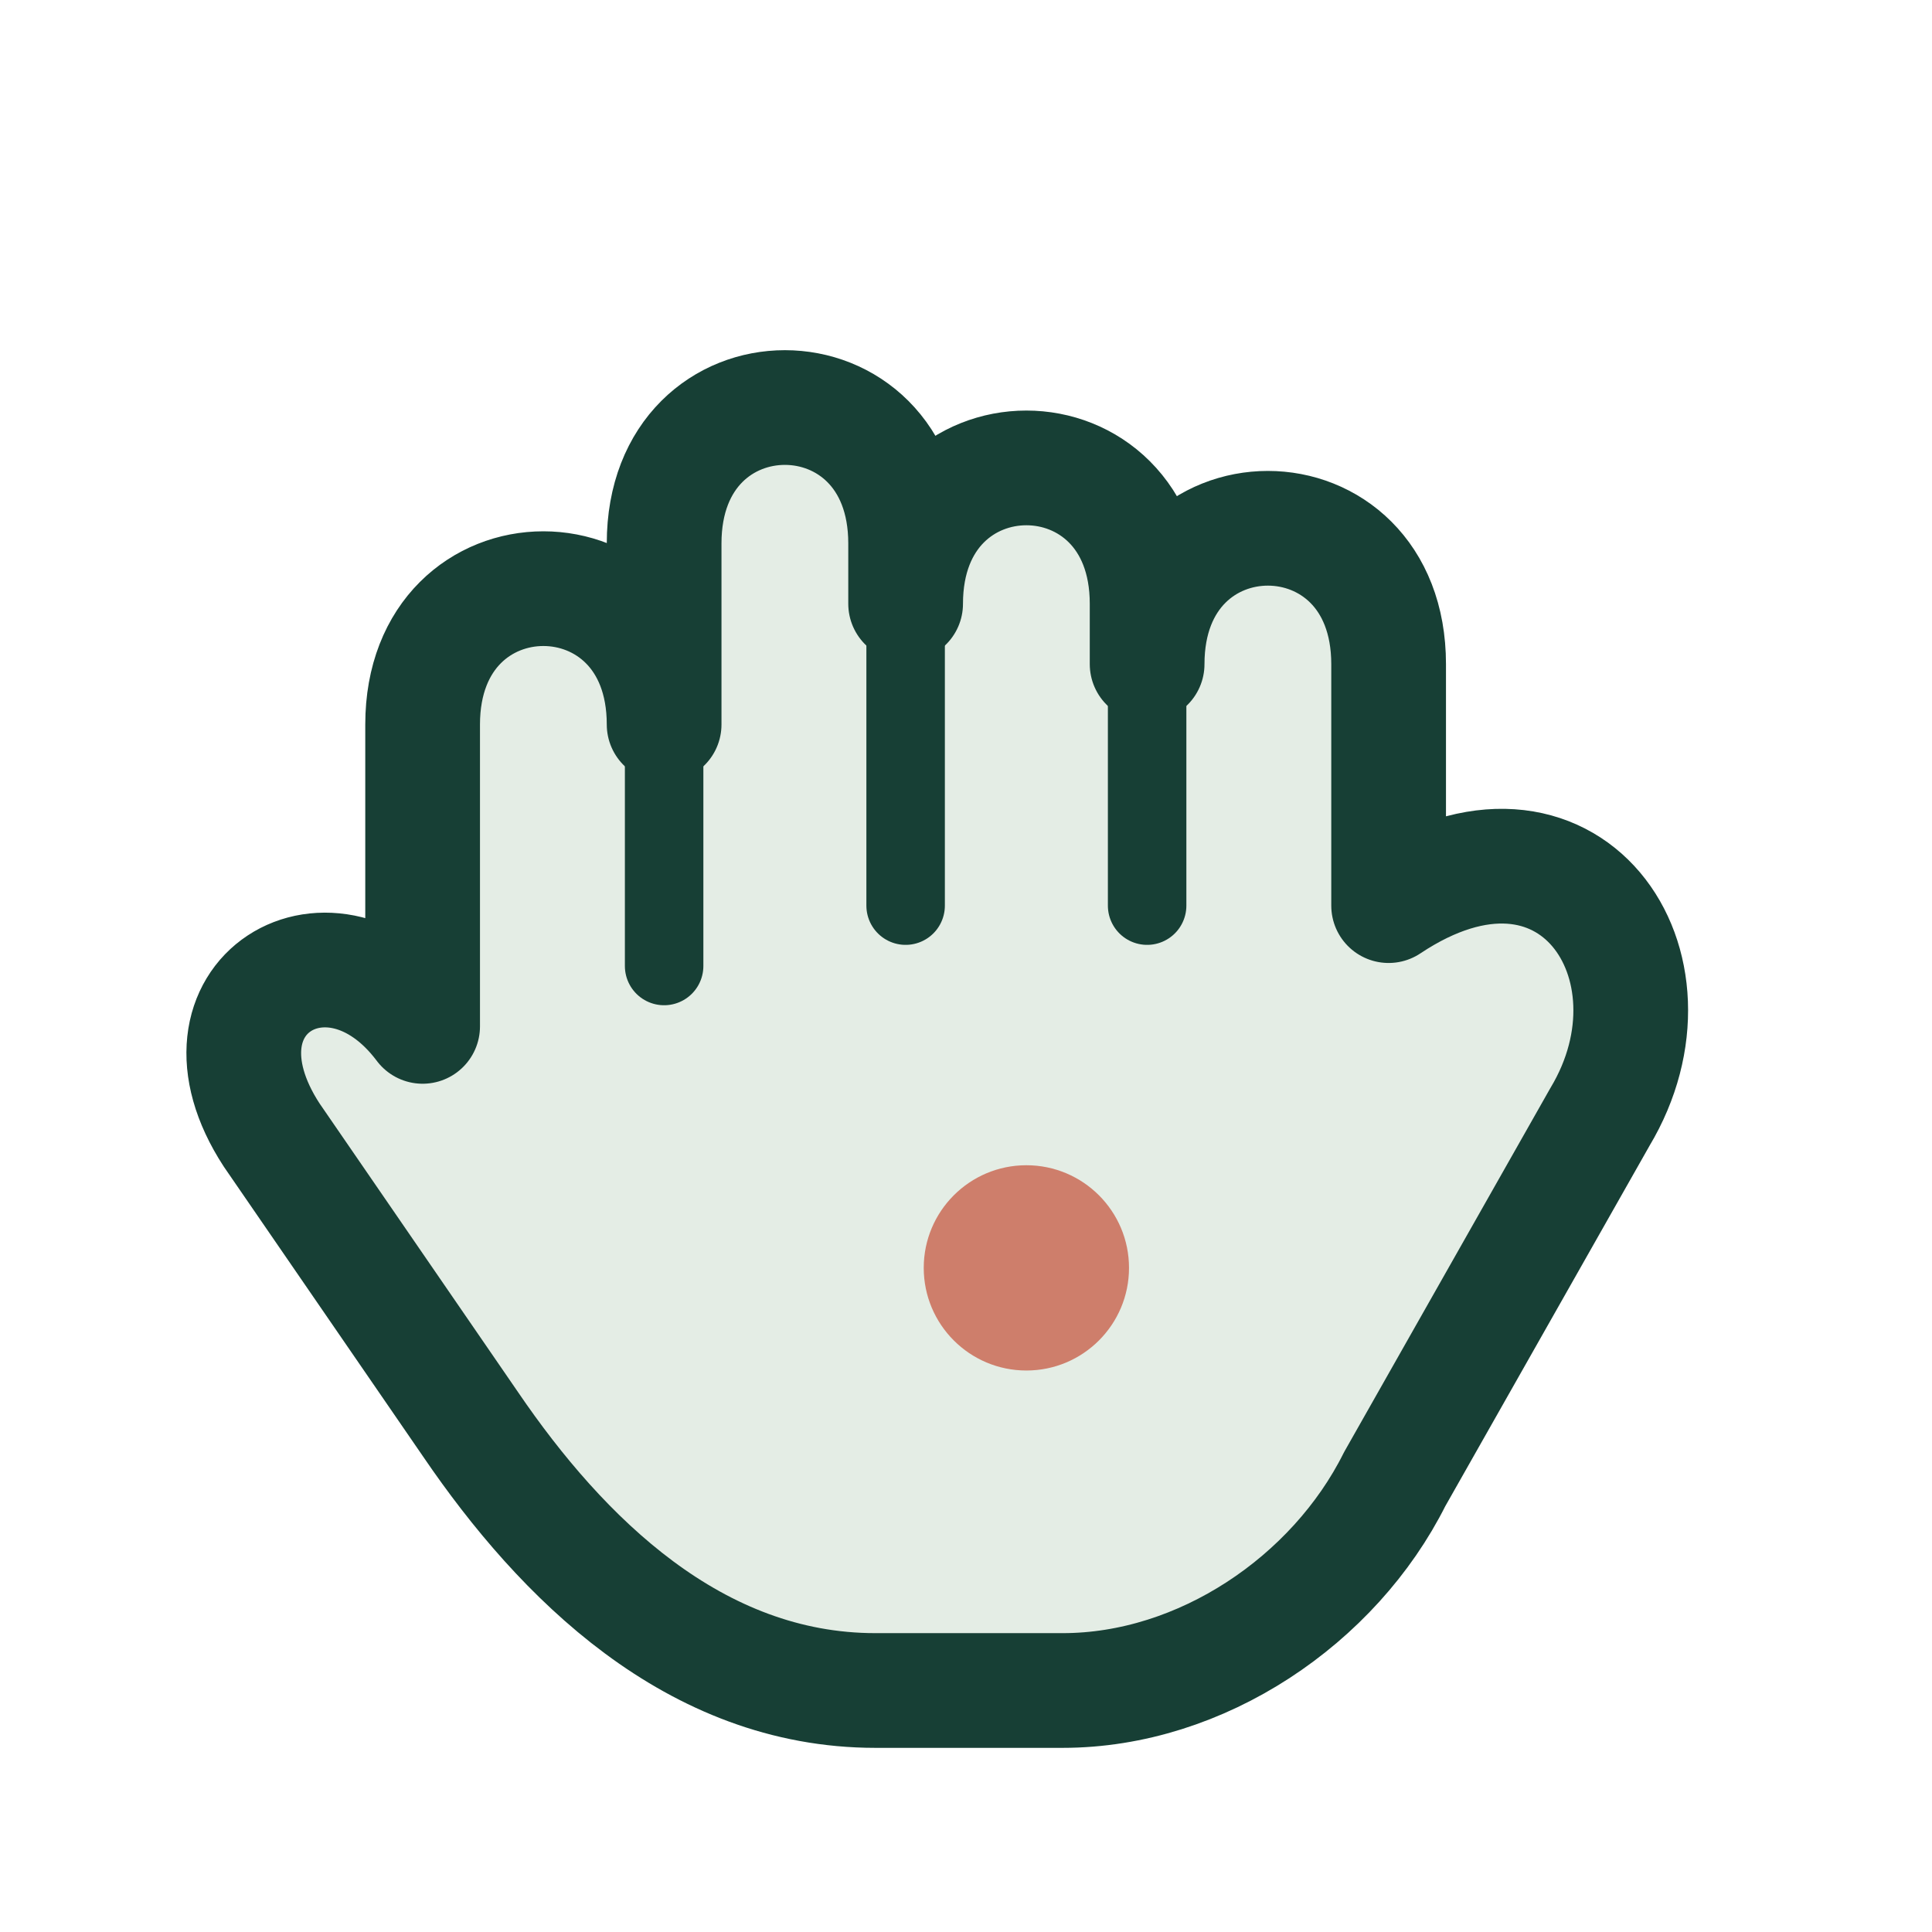
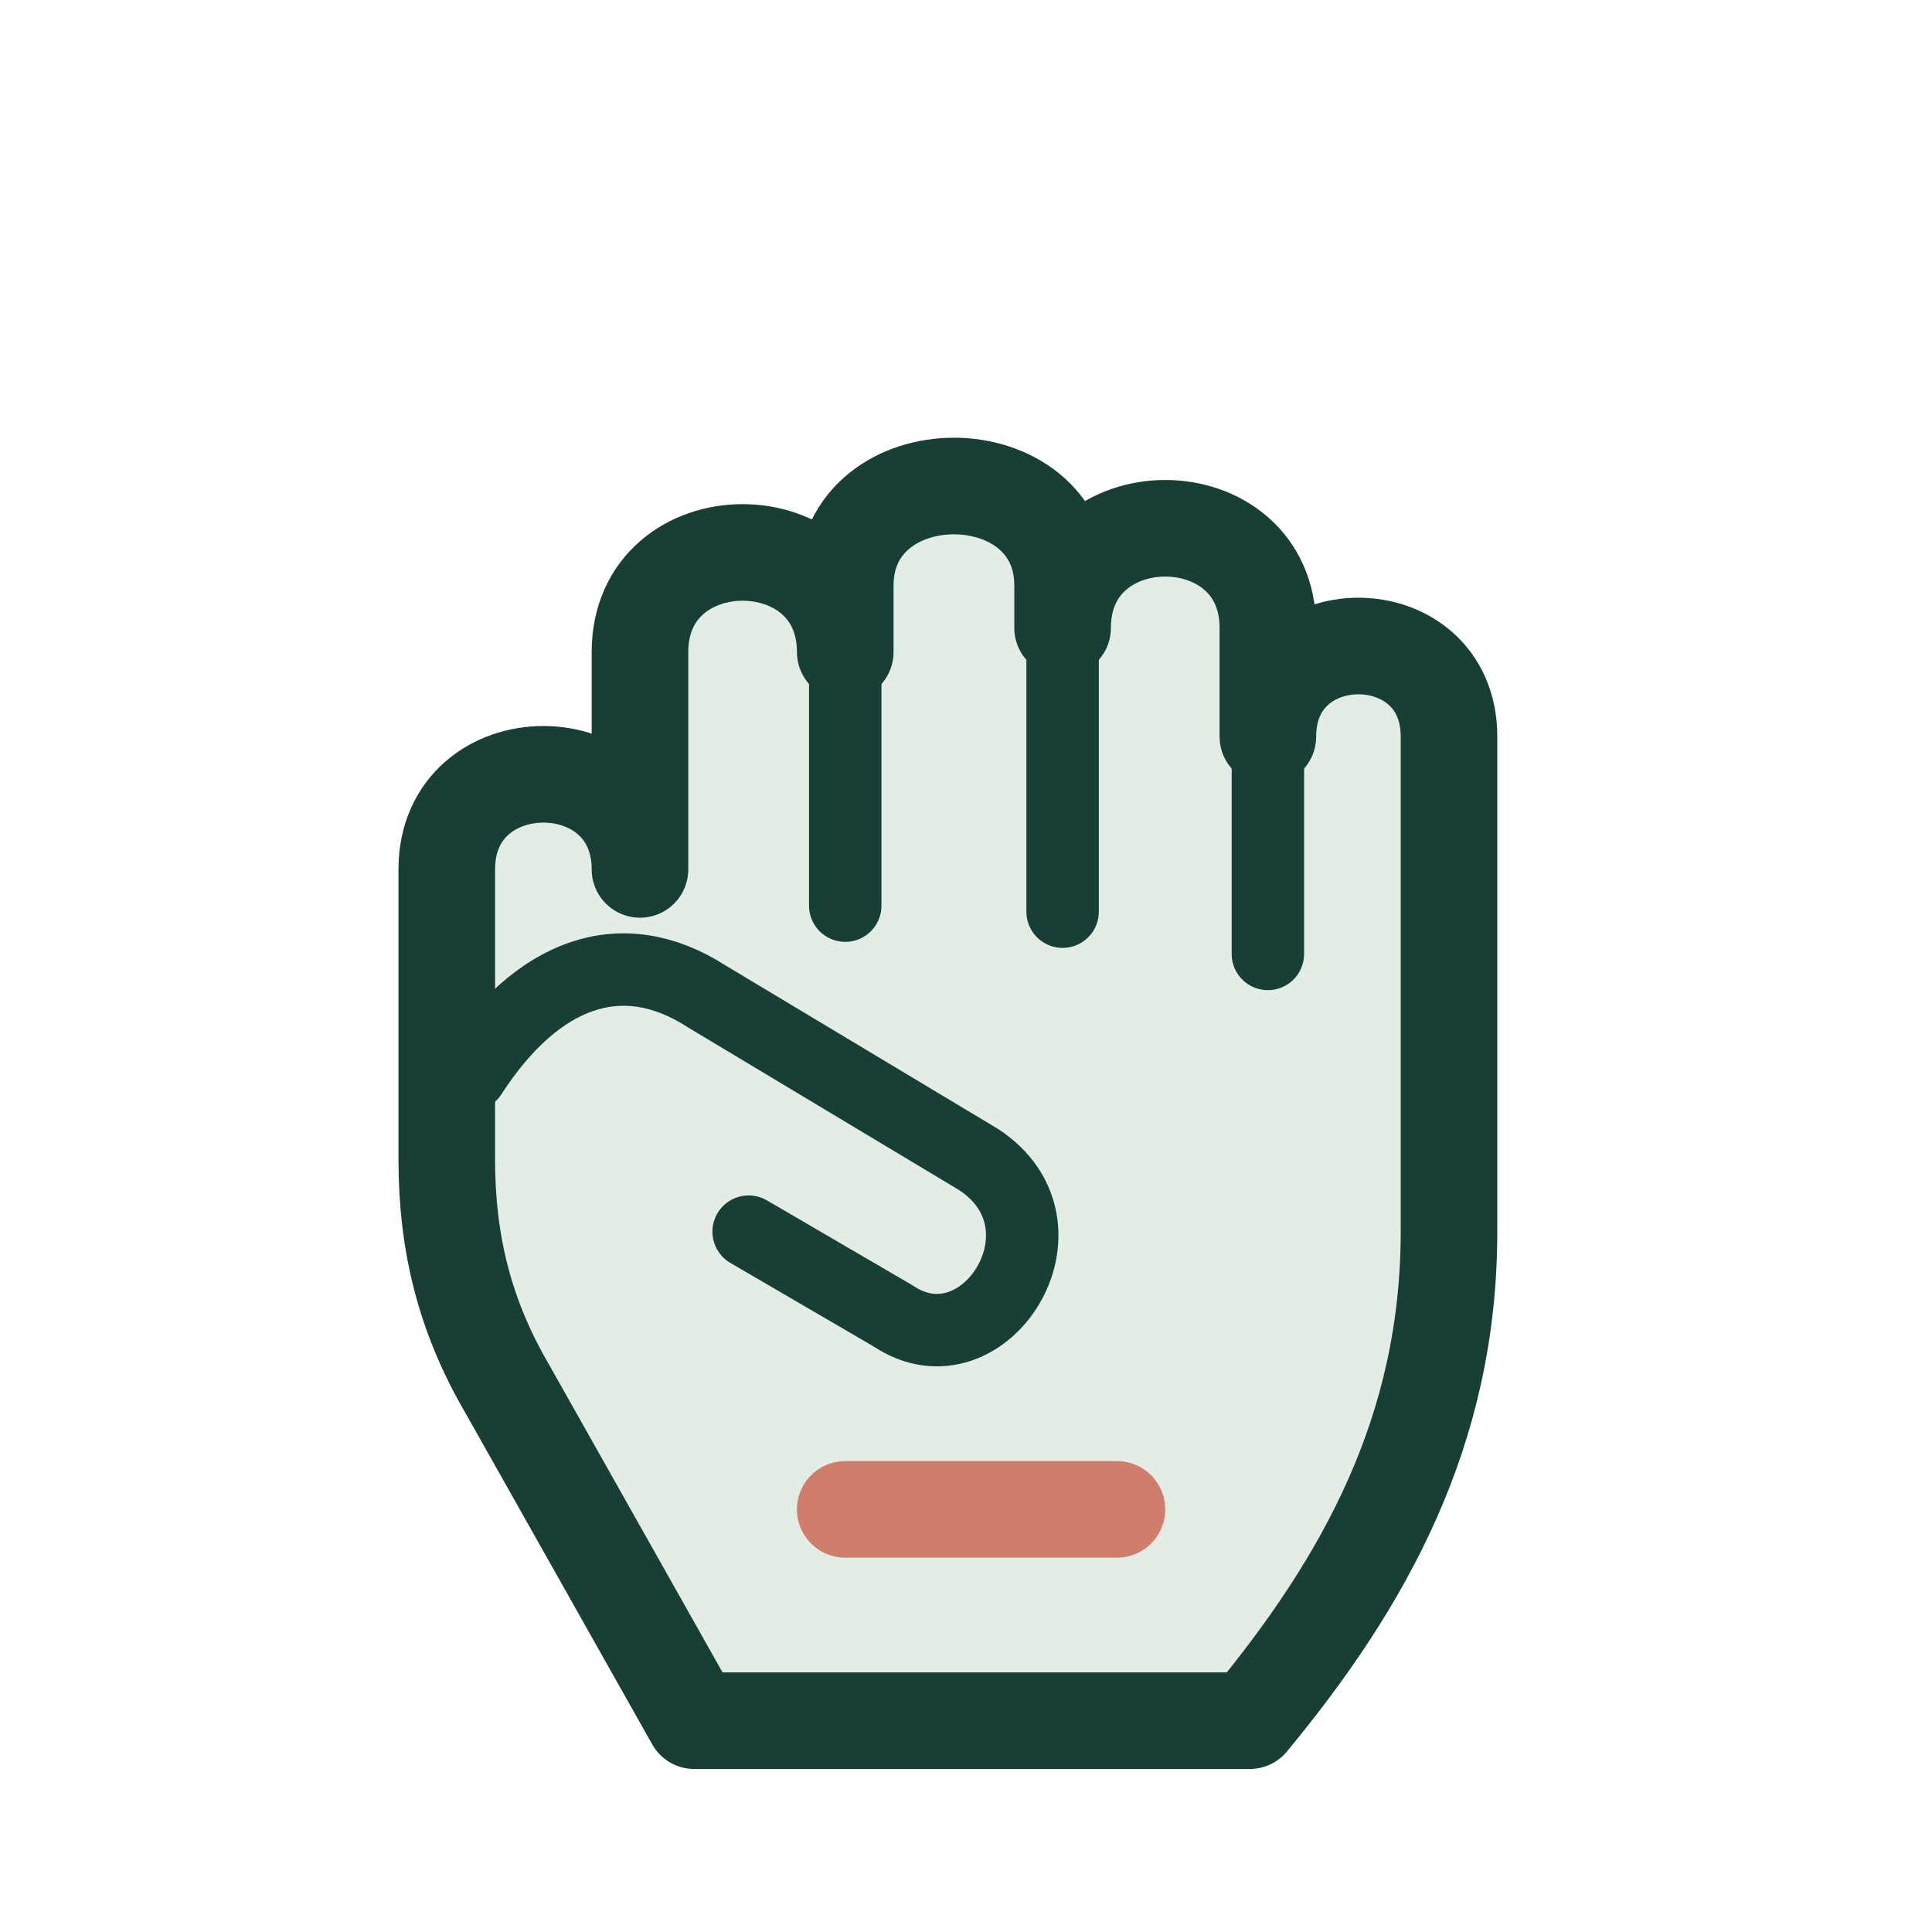
<svg xmlns="http://www.w3.org/2000/svg" width="32" height="32" viewBox="0 0 32 32">
-   <path d="M7 17v-5c0-3 4-3 4 0V9c0-3 4-3 4 0v1c0-3 4-3 4 0v1c0-3 4-3 4 0v4c3-2 5 1 3.5 3.5l-3.4 6c-1 2-3.2 3.5-5.5 3.5h-3.1c-3 0-5.2-2.2-6.7-4.4l-3.3-4.8C3 16.5 5.5 15 7 17Z" fill="#e4ede5" stroke="#173f35" stroke-width="1.9" stroke-linecap="round" stroke-linejoin="round" />
-   <path d="M11 12v4m4-6v5m4-4v4" fill="none" stroke="#173f35" stroke-width="1.3" stroke-linecap="round" />
-   <circle cx="17" cy="21" r="1.7" fill="#ce7e6b" />
+   <path d="M11.5 28.5 8.4 23c-.7-1.2-1-2.4-1-3.8v-4.8c0-2.1 3.2-2.1 3.2 0v-3.6c0-2.2 3.4-2.2 3.4 0V9.7c0-2.2 3.6-2.2 3.6 0v.7c0-2.2 3.4-2.2 3.4 0v1.8c0-2 3-2 3 0v8.2c0 3.3-1.4 5.8-3.3 8.1Z" fill="#e4ede5" stroke="#173f35" stroke-width="1.6" stroke-linecap="round" stroke-linejoin="round" />
+   <path d="M14 11v4m3.6-4.6v4.7m3.4-2.9v3.6M7.8 17.8c1.1-1.7 2.5-2.2 3.9-1.3l4.5 2.7c1.7 1.1.1 3.6-1.4 2.6l-2.4-1.4" fill="none" stroke="#173f35" stroke-width="1.2" stroke-linecap="round" stroke-linejoin="round" />
+   <path d="M14 25h4.5" fill="none" stroke="#ce7e6b" stroke-width="1.6" stroke-linecap="round" />
</svg>
